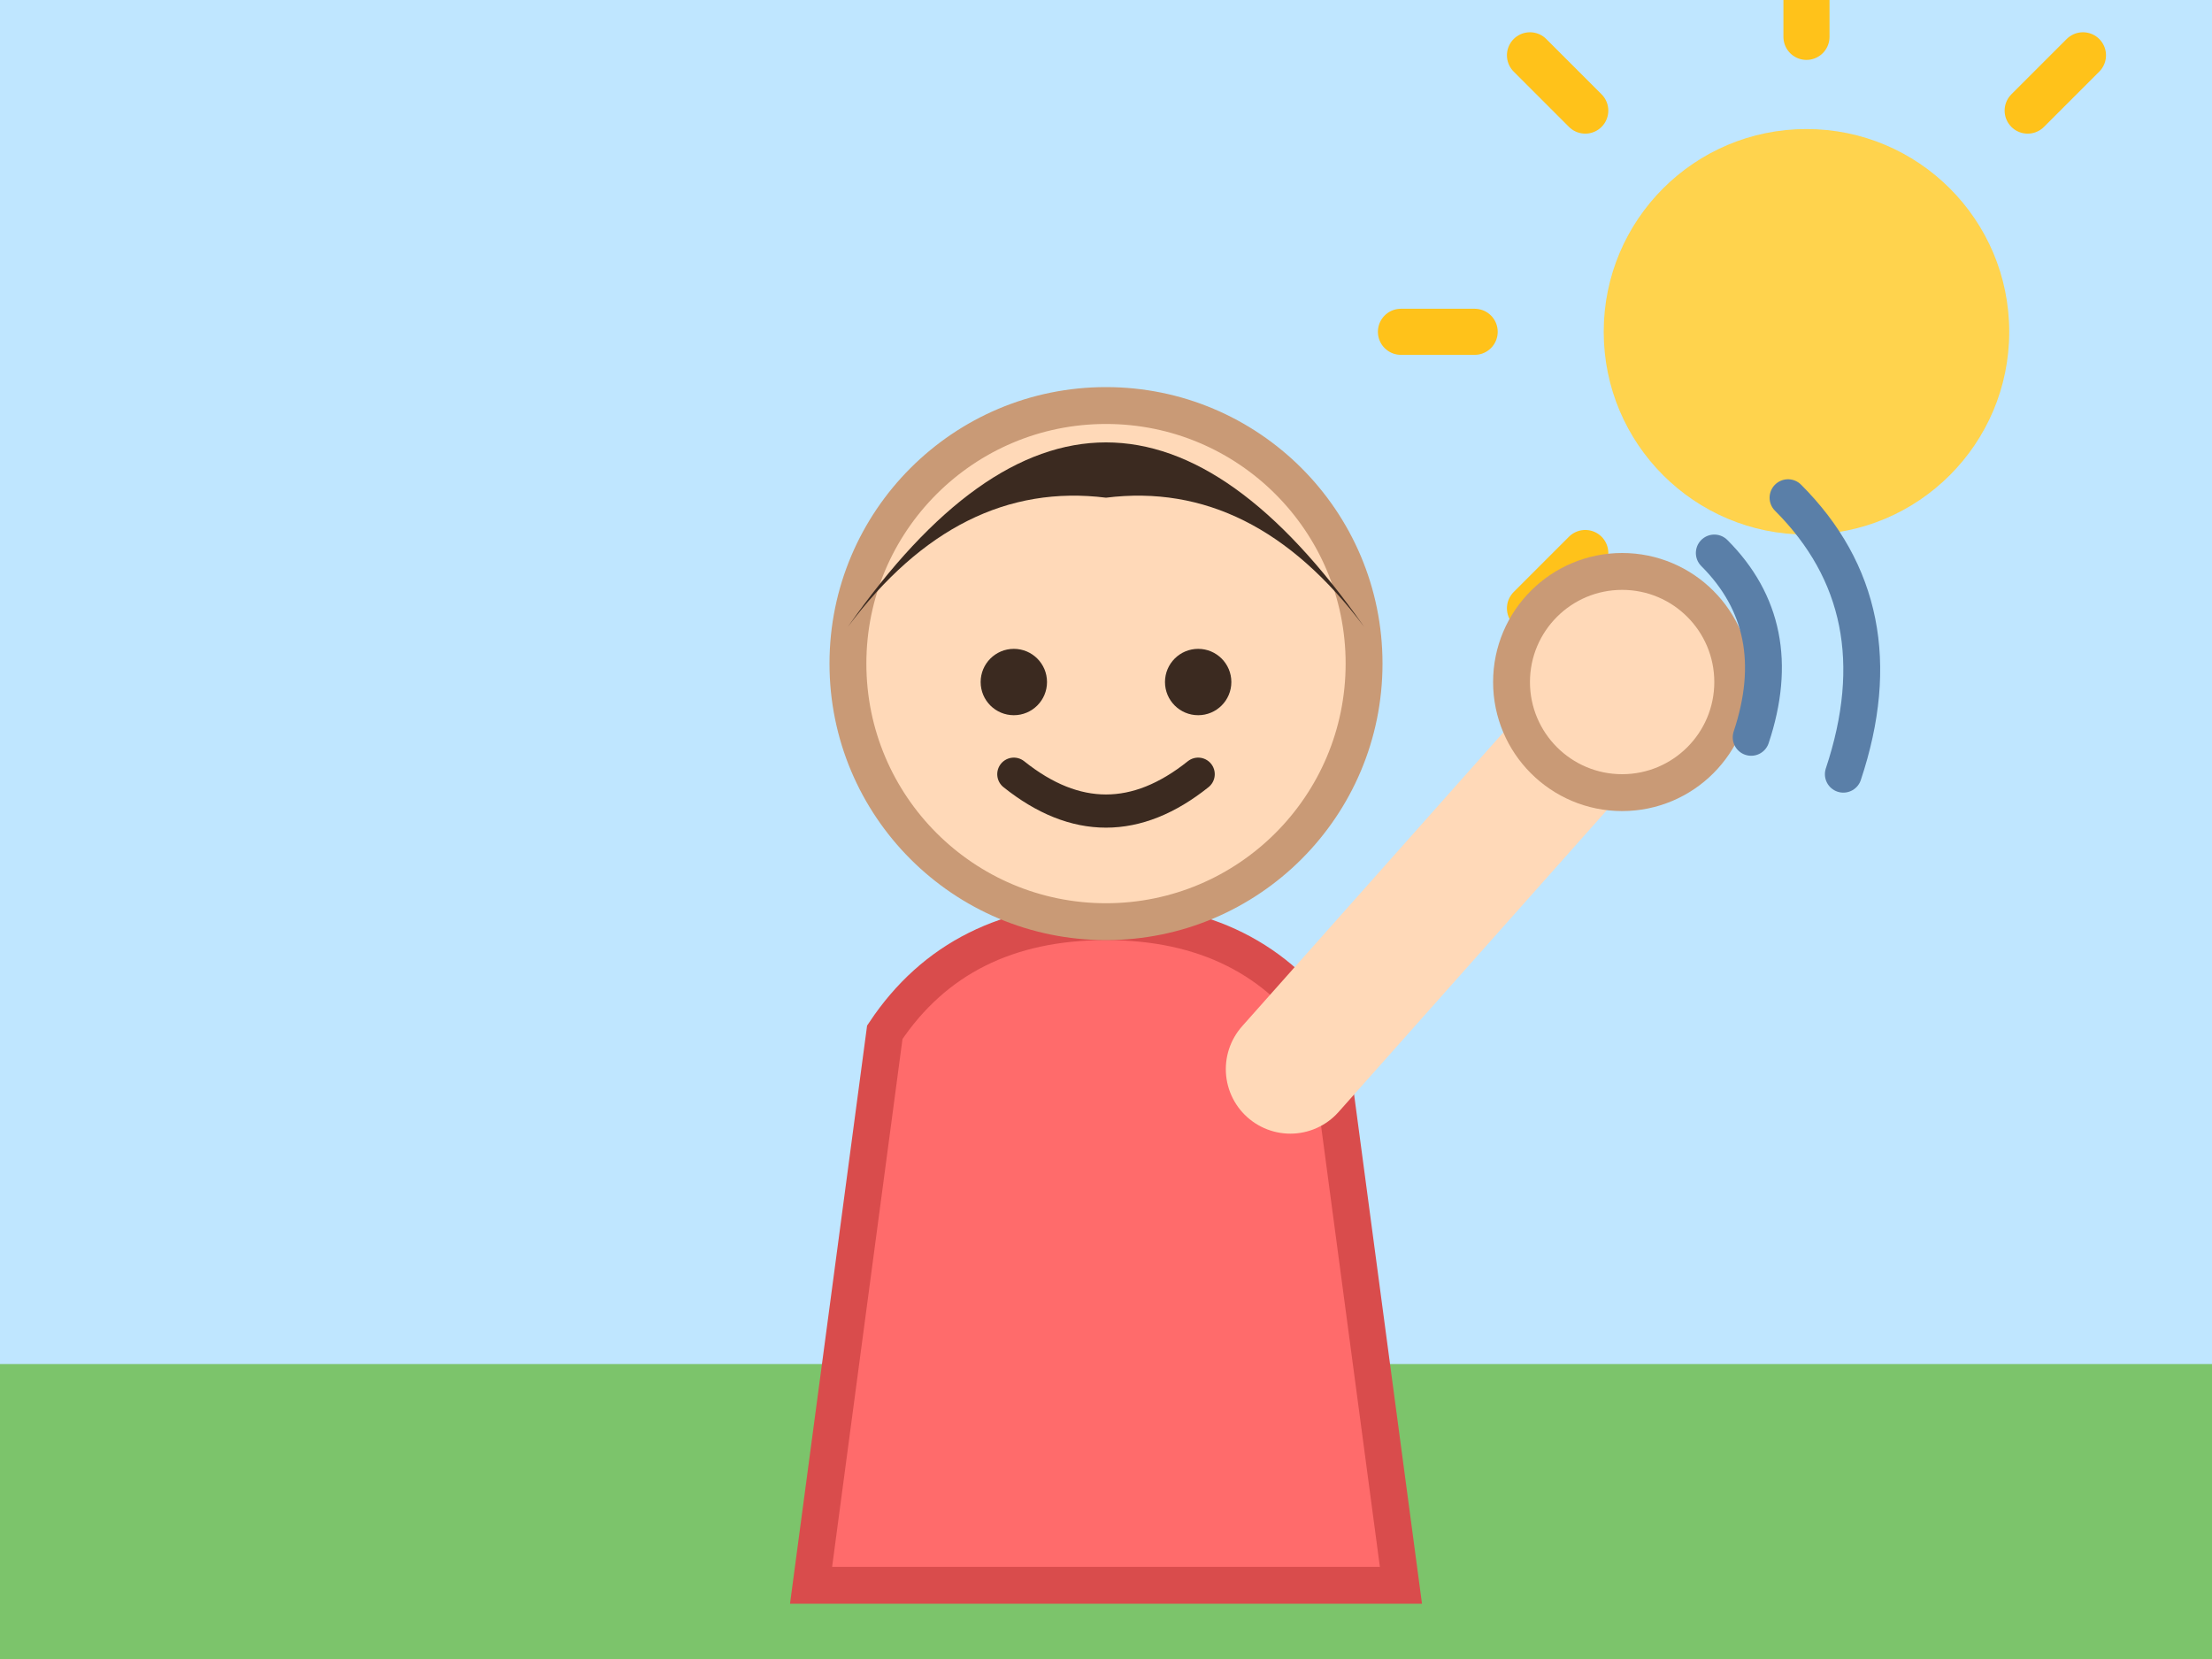
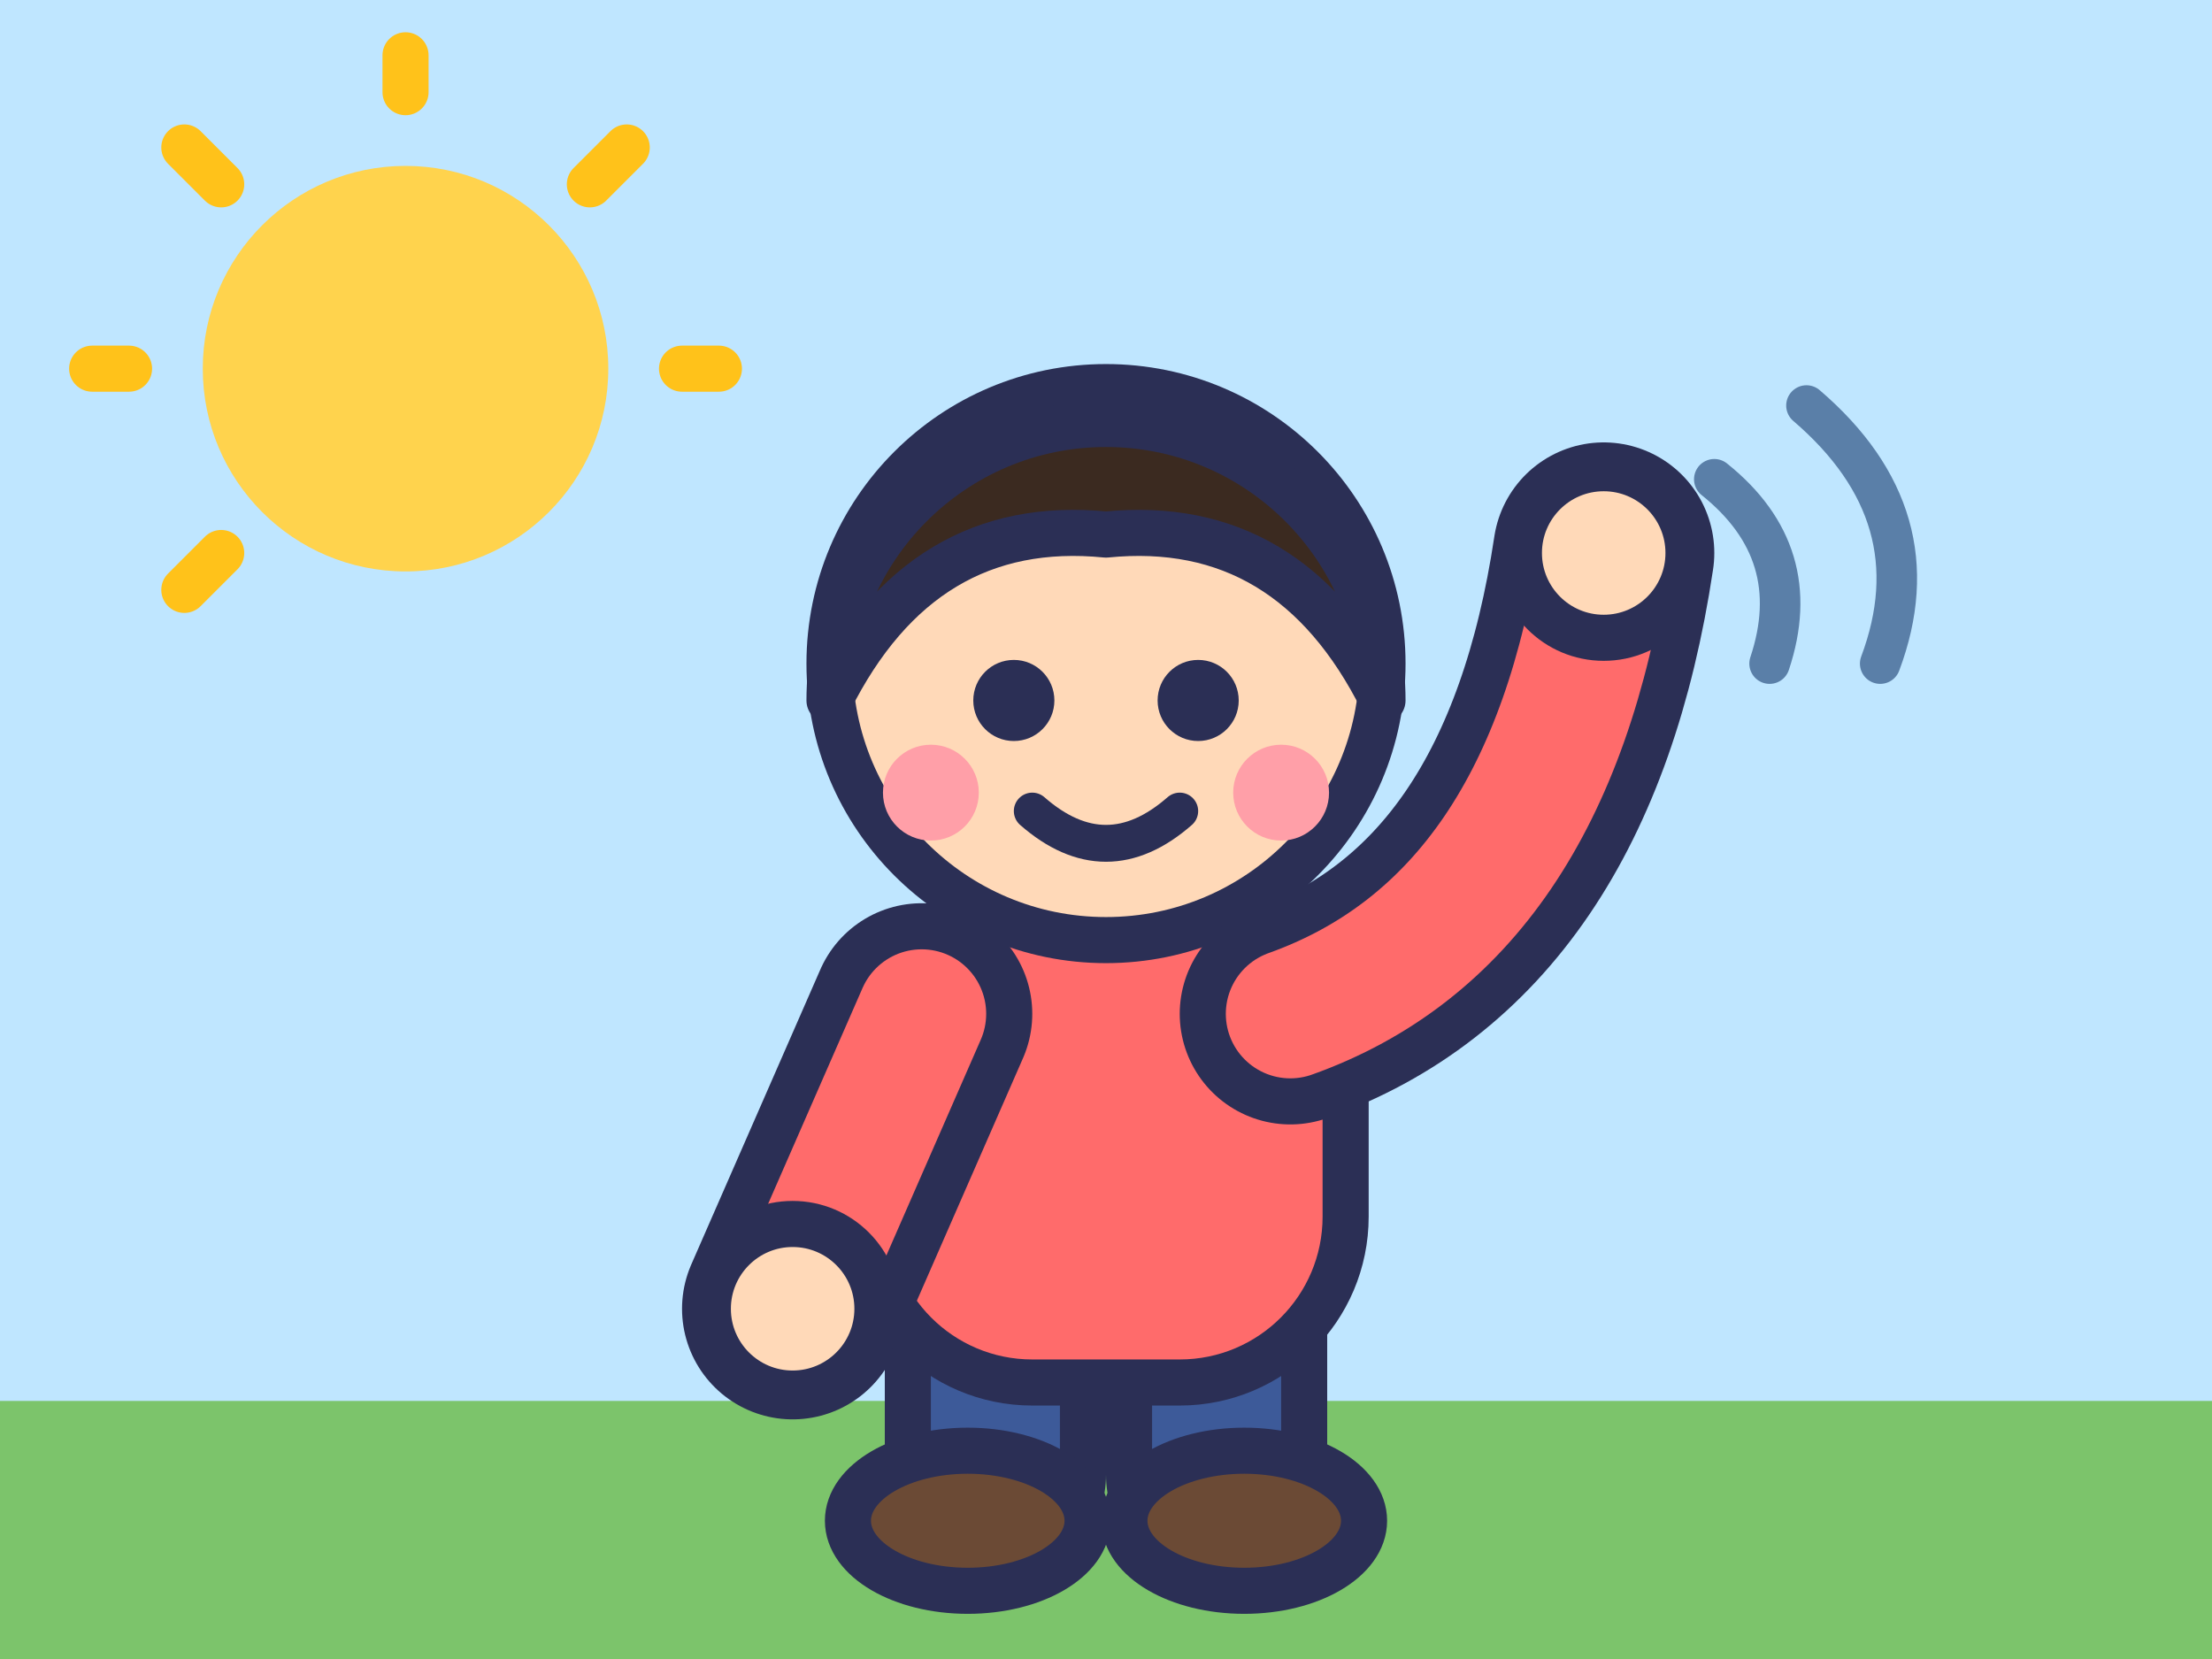
<svg xmlns="http://www.w3.org/2000/svg" viewBox="0 0 120 90" role="img" aria-label="A child waves hello in the sun">
  <rect width="120" height="90" fill="#bfe6ff" />
-   <circle cx="98" cy="18" r="11" fill="#ffd34d" />
+   <circle cx="22" cy="20" r="11" fill="#ffd34d" />
  <g stroke="#ffc21a" stroke-width="2.5" stroke-linecap="round">
-     <path d="M98 2 V0 M80 18 H76 M86 6 L83 3 M110 6 L113 3 M86 30 L83 33" />
+     <path d="M22 3 V5 M5 20 H7 M10 8 L12 10 M34 8 L32 10 M10 32 L12 30 M37 20 H39" />
  </g>
-   <rect y="74" width="120" height="16" fill="#7cc46b" />
-   <path d="M44 86 L48 56 Q52 50 60 50 Q68 50 72 56 L76 86Z" fill="#ff6b6b" stroke="#d94c4c" stroke-width="2" />
-   <path d="M70 58 L86 40" stroke="#ffd9b8" stroke-width="7" stroke-linecap="round" />
-   <circle cx="88" cy="37" r="6" fill="#ffd9b8" stroke="#c99a76" stroke-width="2" />
-   <path d="M93 30 Q97 34 95 40 M97 27 Q103 33 100 42" fill="none" stroke="#5a7fa8" stroke-width="2" stroke-linecap="round" />
-   <circle cx="60" cy="36" r="14" fill="#ffd9b8" stroke="#c99a76" stroke-width="2" />
-   <path d="M46 34 Q60 14 74 34 Q68 26 60 27 Q52 26 46 34Z" fill="#3b2a20" />
-   <circle cx="55" cy="37" r="1.8" fill="#3b2a20" />
-   <circle cx="65" cy="37" r="1.8" fill="#3b2a20" />
-   <path d="M55 42 Q60 46 65 42" fill="none" stroke="#3b2a20" stroke-width="1.8" stroke-linecap="round" />
+   <rect y="76" width="120" height="14" fill="#7cc46b" />
+   <g transform="translate(60 86) scale(1.0)">
+     <path d="M-6 -14 L-6 -6" fill="none" stroke="#2b2f55" stroke-width="12.0" stroke-linecap="round" stroke-linejoin="round" />
+     <path d="M-6 -14 L-6 -6" fill="none" stroke="#3d5a99" stroke-width="7" stroke-linecap="round" stroke-linejoin="round" />
+     <path d="M6 -14 L6 -6" fill="none" stroke="#2b2f55" stroke-width="12.0" stroke-linecap="round" stroke-linejoin="round" />
+     <path d="M6 -14 L6 -6" fill="none" stroke="#3d5a99" stroke-width="7" stroke-linecap="round" stroke-linejoin="round" />
+     <ellipse cx="-7.5" cy="-3.5" rx="6.5" ry="3.8" fill="#6b4a35" stroke="#2b2f55" stroke-width="2.5" />
+     <ellipse cx="7.5" cy="-3.5" rx="6.5" ry="3.8" fill="#6b4a35" stroke="#2b2f55" stroke-width="2.5" />
+     <rect x="-13" y="-37" width="26" height="26" rx="9" fill="#ff6b6b" stroke="#2b2f55" stroke-width="2.5" />
+     <g transform="translate(0 -50) rotate(0)">
+       <circle r="15" fill="#ffd9b8" stroke="#2b2f55" stroke-width="2.5" />
+       <path d="M-15 2 A15 15 0 1 1 15 2 Q10 -8 0 -7 Q-10 -8 -15 2Z" fill="#3b2a20" stroke="#2b2f55" stroke-width="2.5" stroke-linejoin="round" />
+       <circle cx="-5" cy="2" r="2.2" fill="#2b2f55" />
+       <circle cx="5" cy="2" r="2.2" fill="#2b2f55" />
+       <circle cx="-9.5" cy="7" r="2.6" fill="#ff9fa8" />
+       <circle cx="9.5" cy="7" r="2.6" fill="#ff9fa8" />
+       <path d="M-4 8 Q0 11.5 4 8" fill="none" stroke="#2b2f55" stroke-width="2" stroke-linecap="round" />
+     </g>
+     <path d="M-10 -31 L-17 -15" fill="none" stroke="#2b2f55" stroke-width="12.0" stroke-linecap="round" stroke-linejoin="round" />
+     <path d="M-10 -31 L-17 -15" fill="none" stroke="#ff6b6b" stroke-width="7" stroke-linecap="round" stroke-linejoin="round" />
+     <circle cx="-17" cy="-15" r="4.6" fill="#ffd9b8" stroke="#2b2f55" stroke-width="2.5" />
+     <path d="M10 -31 Q24 -36 27 -56" fill="none" stroke="#2b2f55" stroke-width="12.0" stroke-linecap="round" stroke-linejoin="round" />
+     <path d="M10 -31 Q24 -36 27 -56" fill="none" stroke="#ff6b6b" stroke-width="7" stroke-linecap="round" stroke-linejoin="round" />
+     <circle cx="27" cy="-56" r="4.6" fill="#ffd9b8" stroke="#2b2f55" stroke-width="2.5" />
+   </g>
+   <path d="M93 26 q5 4 3 10 M98 22 q7 6 4 14" fill="none" stroke="#5a7fa8" stroke-width="2.2" stroke-linecap="round" />
</svg>
